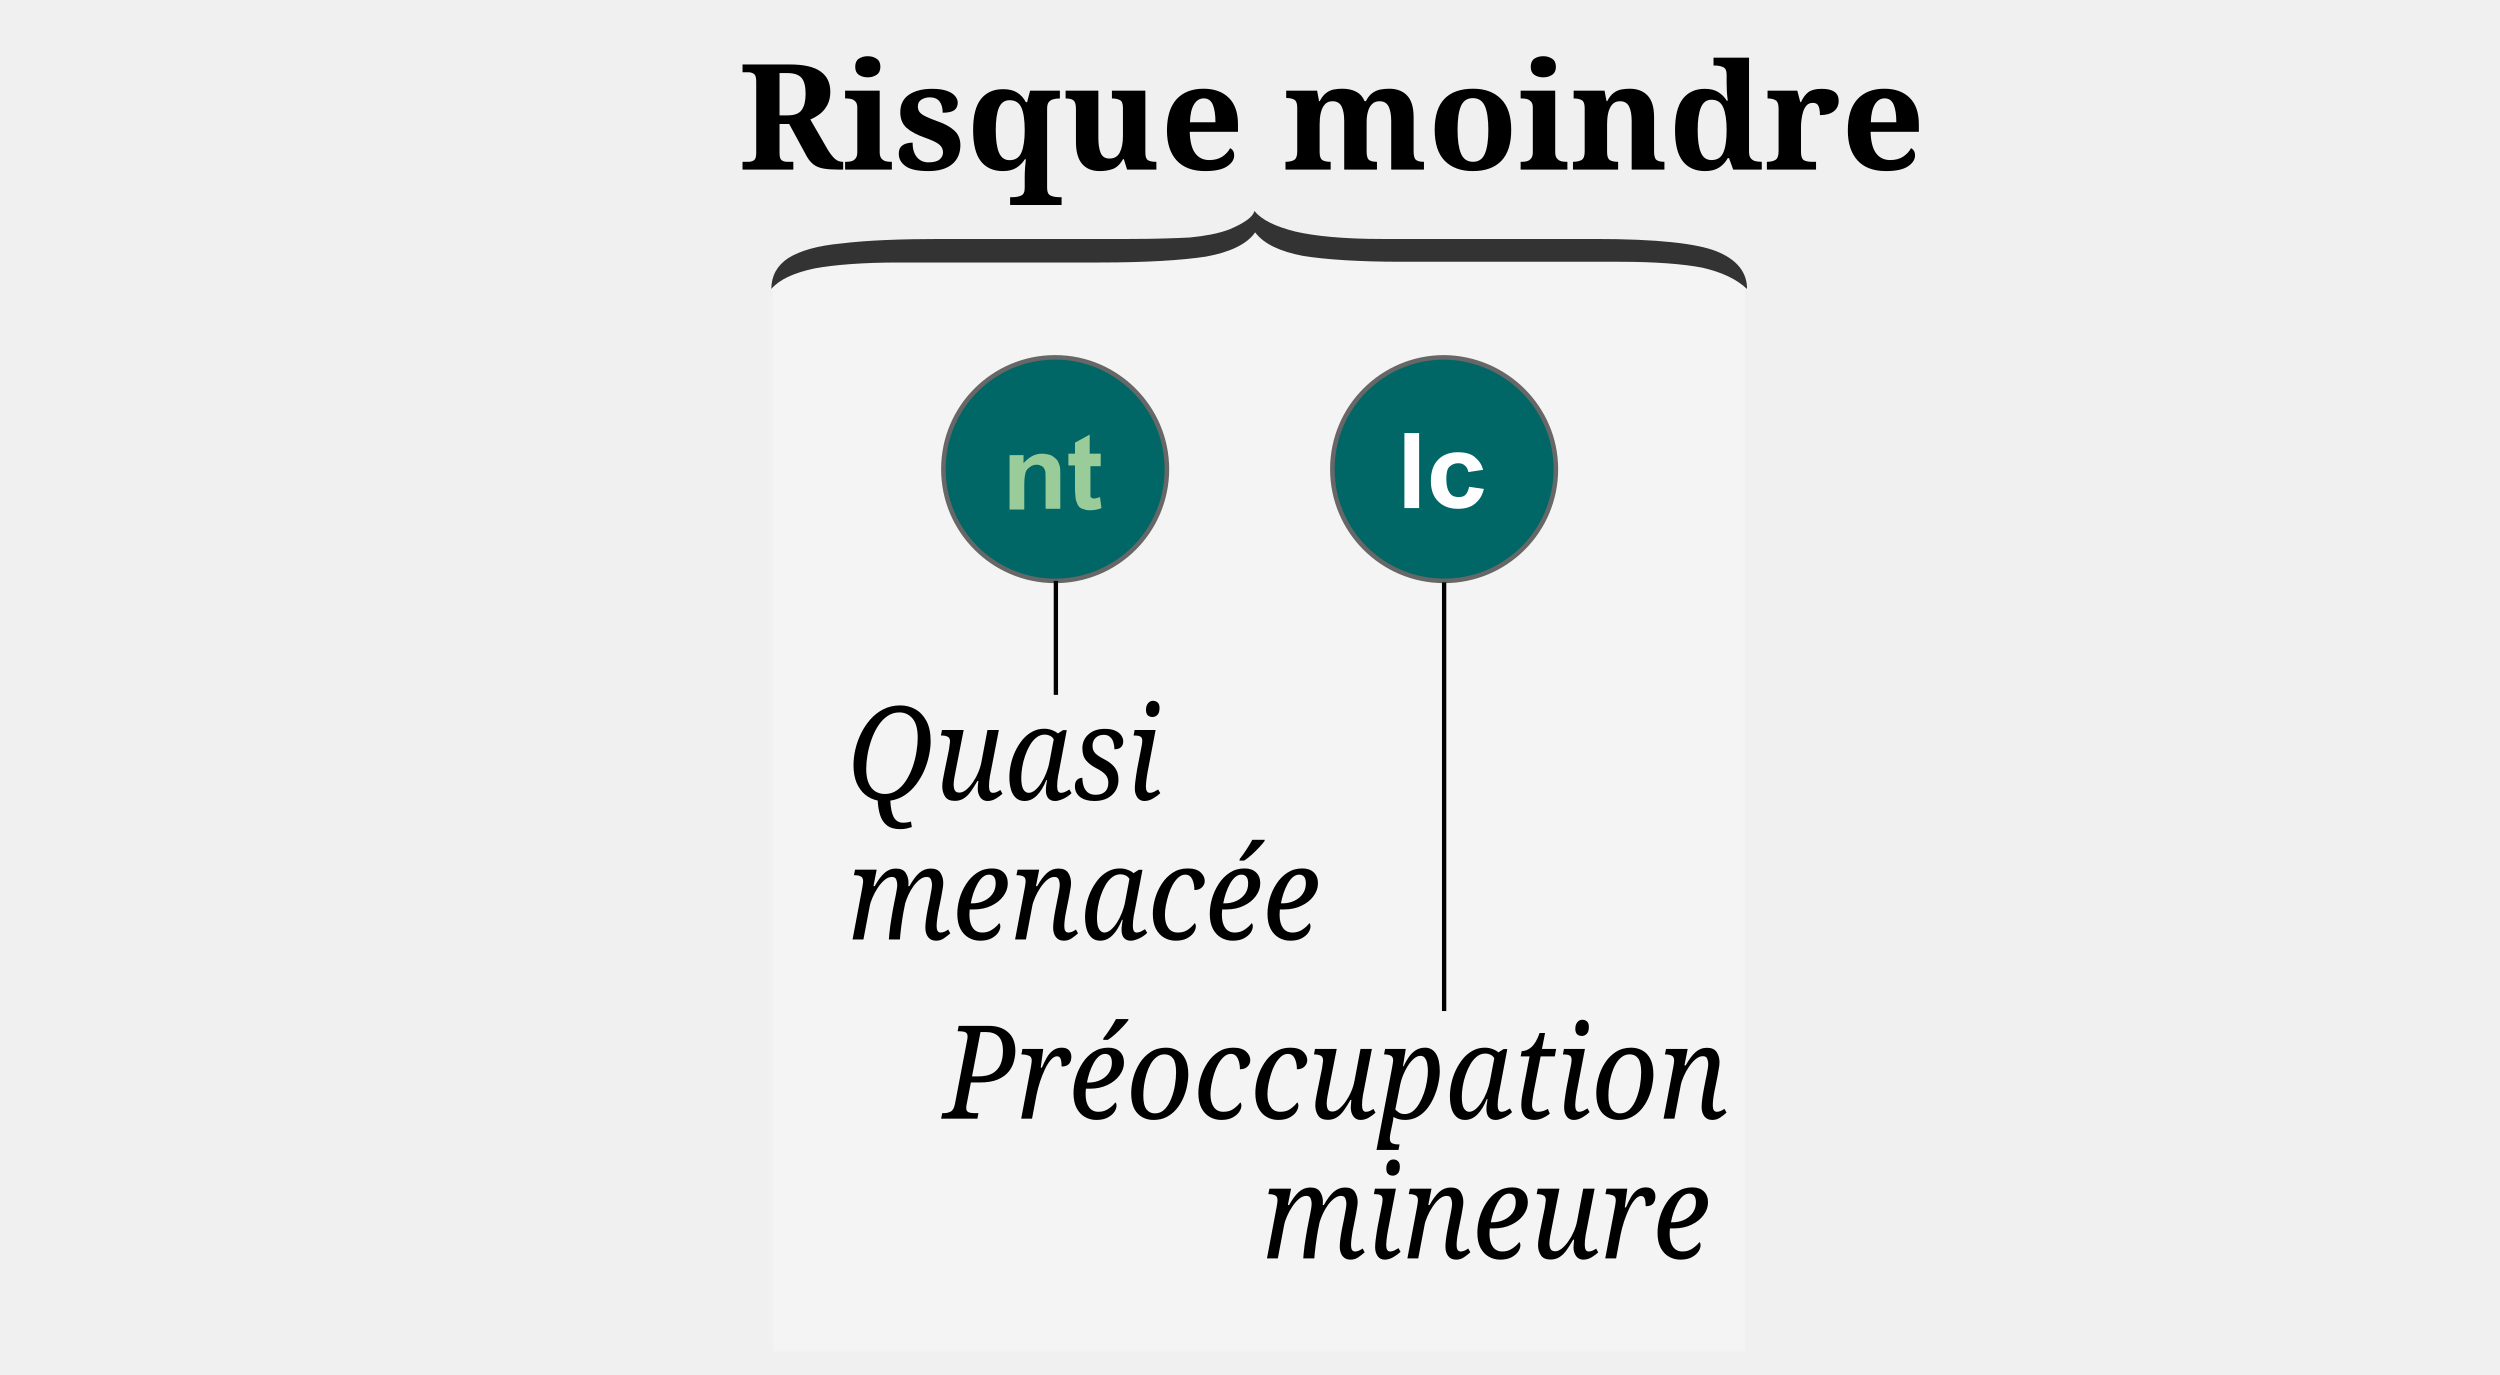
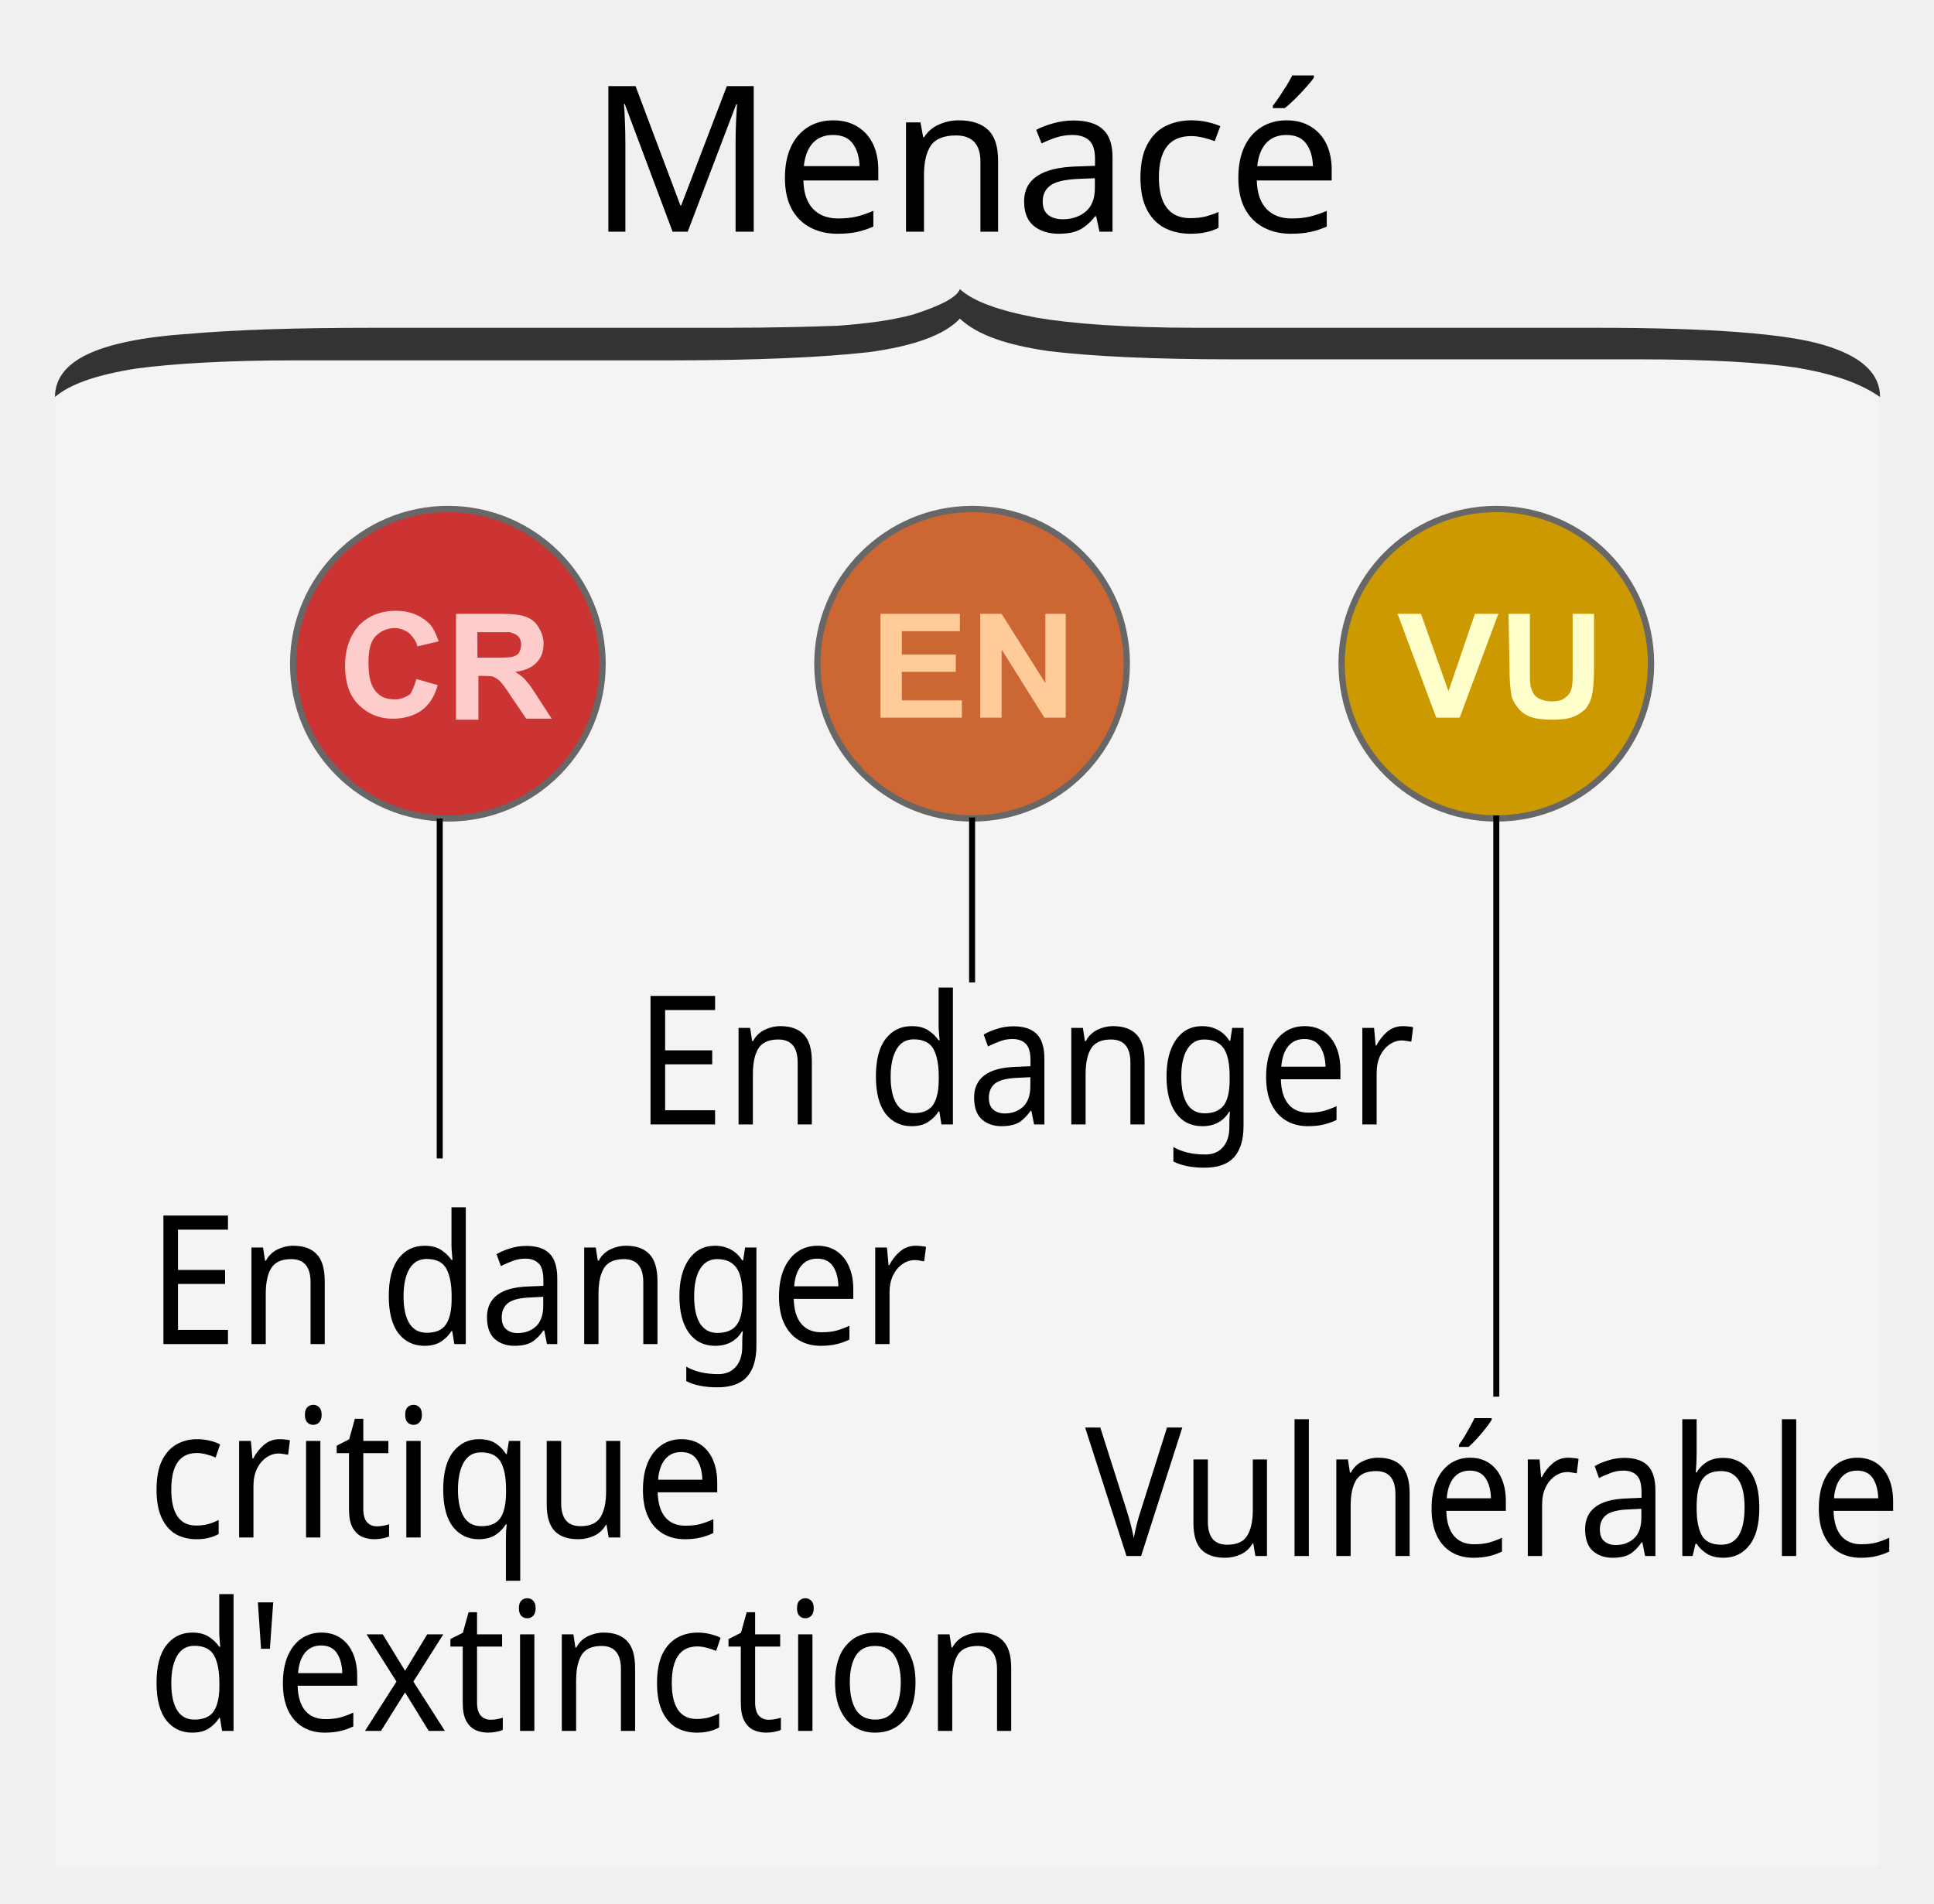
- <svg xmlns="http://www.w3.org/2000/svg" version="1.1" id="svg6218" x="0px" y="0px" viewBox="0 0 340 187" style="enable-background:new 0 0 340 187;" xml:space="preserve">
+ <svg xmlns="http://www.w3.org/2000/svg" version="1.1" id="svg6218" x="0px" y="0px" width="190px" height="187px" viewBox="0 0 190 187" style="enable-background:new 0 0 190 187;" xml:space="preserve">
  <style type="text/css">
- 	.st0{opacity:0.3;fill:#FFFFFF;}
+ 	.st0{opacity:0.3;fill:#FFFFFF;enable-background:new    ;}
	.st1{fill:#333333;}
- 	.st2{fill:#CC9900;stroke:#676767;stroke-width:0.617;stroke-linecap:round;stroke-miterlimit:3.673;}
- 	.st3{fill:#FFFFCC;}
- 	.st4{fill:#CC6633;stroke:#676767;stroke-width:0.617;stroke-linecap:round;stroke-miterlimit:3.673;}
- 	.st5{fill:#FFCC99;}
- 	.st6{fill:#CC3333;stroke:#676767;stroke-width:0.617;stroke-linecap:round;stroke-miterlimit:3.673;}
- 	.st7{fill:#FFCCCC;}
- 	.st8{fill:none;stroke:#000000;stroke-width:0.589;stroke-miterlimit:10;}
- 	.st9{stroke:#676767;stroke-width:0.617;stroke-linecap:round;stroke-miterlimit:3.673;}
- 	.st10{fill:#FFFFFF;}
- 	.st11{fill:#CC3333;}
- 	.st12{font-family:'Bebas+Neue', serif; font-style:italic;}
- 	.st13{font-size:17.681px;}
- 	.st14{fill:#006666;stroke:#676767;stroke-width:0.617;stroke-linecap:round;stroke-miterlimit:3.673;}
- 	.st15{fill:#99CC99;}
- 	.st16{font-family:'Bebas+Neue', serif;  font-weight:bold;}
- 	.st17{font-size:20.038px;}
+ 	.st2{font-family:'TimesNewRomanPS-ItalicMT';}
+ 	.st3{font-size:17.681px;}
+ 	.st4{fill:#CC9900;stroke:#676767;stroke-width:0.617;stroke-linecap:round;stroke-miterlimit:3.673;}
+ 	.st5{fill:#FFFFCC;}
+ 	.st6{fill:#CC6633;stroke:#676767;stroke-width:0.617;stroke-linecap:round;stroke-miterlimit:3.673;}
+ 	.st7{fill:#FFCC99;}
+ 	.st8{fill:#CC3333;stroke:#676767;stroke-width:0.617;stroke-linecap:round;stroke-miterlimit:3.673;}
+ 	.st9{fill:#FFCCCC;}
+ 	.st10{fill:none;stroke:#000000;stroke-width:0.589;stroke-miterlimit:10;}
+ 	.st11{font-family:'TimesNewRomanPS-BoldMT';}
+ 	.st12{font-size:20.038px;}
</style>
  <g>
-     <polygon class="st0" points="237.3,183.8 105.1,183.8 105.1,38.3 109.3,34.6 162.4,34.6 170.3,31.1 180.2,34.6 231.1,34.6    233.1,34.6 237.3,38.7  " />
-     <path id="JasmineUPC_bracket_00000183962092511342494420000008201908423333086639_" class="st1" d="M122.3,35.7   c-4.9,0-8.7,0.3-11.5,0.8c-2.8,0.6-4.8,1.5-5.9,2.8c0-1.8,0.8-3.2,2.3-4.2c1.6-1,4-1.7,7.3-2c3.3-0.4,7.8-0.6,13.4-0.6h25.7   c3.4,0,6.2-0.1,8.2-0.2c2-0.2,3.8-0.5,5.4-1.1c2.1-0.9,3.2-1.7,3.4-2.5c1,1.2,2.8,2.1,5.6,2.8c2.6,0.6,6.5,1,11.7,1h29.1   c8.3,0,13.8,0.6,16.5,1.7c2.7,1.1,4.1,2.8,4.1,5.1c-1.5-1.4-3.5-2.3-6.1-2.9c-2.6-0.5-6.4-0.8-11.3-0.8h-29.6   c-5.8,0-10.3-0.3-13.4-0.8c-3.1-0.6-5.3-1.6-6.5-3.2c-1.1,1.6-3.4,2.7-6.7,3.3c-3.3,0.5-8.1,0.8-14.4,0.8H122.3z" />
+     <polygon class="st0" points="184.5,183.4 5.5,183.4 5.5,38 10.1,34.3 86.2,34.3 94.1,30.8 103.9,34.3 177.9,34.3 179.8,34.3    184.5,38.8  " />
+     <path id="JasmineUPC_bracket" class="st1" d="M29,35.4c-6.6,0-11.8,0.3-15.6,0.8c-3.8,0.6-6.5,1.5-8,2.8c0-1.8,1.1-3.2,3.2-4.2   c2.1-1,5.4-1.7,9.9-2c4.5-0.4,10.5-0.6,18.1-0.6h34.7c4.6,0,8.3-0.1,11-0.2c2.7-0.2,5.2-0.5,7.4-1.1c2.8-0.9,4.3-1.7,4.6-2.5   c1.3,1.2,3.8,2.1,7.5,2.8c3.5,0.6,8.8,1,15.8,1h39.3c11.3,0,18.7,0.6,22.3,1.7c3.7,1.1,5.5,2.8,5.5,5.1c-2-1.4-4.7-2.3-8.3-2.9   c-3.5-0.5-8.6-0.8-15.2-0.8h-40c-7.9,0-13.9-0.3-18.1-0.8c-4.2-0.6-7.1-1.6-8.8-3.2c-1.5,1.6-4.5,2.7-9,3.3   c-4.5,0.5-10.9,0.8-19.5,0.8C65.7,35.4,29,35.4,29,35.4z" />
+     <text transform="matrix(0.9 0 0 1 106.6047 152.8531)" class="st2 st3">Vulnérable</text>
    <g>
-       <text transform="matrix(0.9 0 0 1 115.2463 108.7634)">
-         <tspan x="0" y="0" class="st12 st13">Quasi</tspan>
-         <tspan x="0" y="19" class="st12 st13">menacée</tspan>
-       </text>
+       <text transform="matrix(0.9 0 0 1 14.5071 132.0309)" class="st2 st3">En danger</text>
+       <text transform="matrix(0.9 0 0 1 14.5071 151.0309)" class="st2 st3">critique</text>
+       <text transform="matrix(0.9 0 0 1 14.5071 170.0309)" class="st2 st3">d'extinction</text>
+     </g>
+     <text transform="matrix(0.9 0 0 1 62.3625 110.4566)" class="st2 st3">En danger</text>
+     <g>
+       <g>
+         <path id="path13412" class="st4" d="M162.2,65.2c0,8.4-6.8,15.2-15.2,15.2s-15.2-6.8-15.2-15.2S138.6,50,147,50     S162.2,56.8,162.2,65.2z" />
+         <path id="text13426" class="st5" d="M141.1,70.5l-3.8-10.2h2.3l2.7,7.6l2.6-7.6h2.3l-3.8,10.2H141.1z M148.2,60.3h2.1v5.5     c0,0.9,0,1.4,0.1,1.7c0.1,0.4,0.3,0.8,0.6,1s0.8,0.4,1.4,0.4s1.1-0.1,1.4-0.4c0.3-0.2,0.5-0.5,0.6-0.9s0.1-0.9,0.1-1.7v-5.6h2.1     v5.4c0,1.2-0.1,2.1-0.2,2.6s-0.3,0.9-0.6,1.3c-0.3,0.3-0.7,0.6-1.2,0.8c-0.5,0.2-1.2,0.3-2,0.3c-1,0-1.8-0.1-2.3-0.3     c-0.5-0.2-0.9-0.5-1.2-0.9c-0.3-0.4-0.5-0.7-0.6-1.1c-0.1-0.6-0.2-1.4-0.2-2.6L148.2,60.3L148.2,60.3z" />
+       </g>
+       <g>
+         <path id="path13410" class="st6" d="M110.7,65.2c0,8.4-6.8,15.2-15.2,15.2s-15.2-6.8-15.2-15.2S87.2,50,95.5,50     C103.9,50,110.7,56.8,110.7,65.2z" />
+         <path id="text13430" class="st7" d="M86.5,70.5V60.3h7.8V62h-5.7v2.3h5.3V66h-5.3v2.8h5.9v1.7H86.5z M96.3,70.5V60.3h2.1l4.3,6.8     v-6.8h2v10.2h-2.1l-4.2-6.7v6.7H96.3z" />
+       </g>
+       <g>
+         <path id="path13408" class="st8" d="M59.2,65.2c0,8.4-6.8,15.2-15.2,15.2s-15.2-6.8-15.2-15.2S35.7,50,44,50     C52.4,50,59.2,56.8,59.2,65.2z" />
+         <path id="text13442" class="st9" d="M40.9,66.7l2.1,0.6c-0.3,1.1-0.8,1.9-1.6,2.5c-0.7,0.5-1.7,0.8-2.8,0.8     c-1.4,0-2.5-0.5-3.4-1.4s-1.3-2.2-1.3-3.8c0-1.7,0.5-3,1.4-4c0.9-0.9,2.1-1.4,3.6-1.4c1.3,0,2.3,0.4,3.1,1.1     c0.5,0.4,0.8,1.1,1.1,1.9L41,63.5c-0.1-0.5-0.4-0.9-0.8-1.3c-0.4-0.3-0.9-0.5-1.4-0.5c-0.8,0-1.4,0.3-1.9,0.8s-0.7,1.4-0.7,2.6     c0,1.3,0.2,2.2,0.7,2.8s1.1,0.8,1.9,0.8c0.6,0,1-0.2,1.5-0.5C40.4,68,40.7,67.5,40.9,66.7L40.9,66.7z M44.8,70.5V60.3h4.5     c1.1,0,1.9,0.1,2.4,0.3s0.9,0.5,1.2,1s0.5,1,0.5,1.6c0,0.8-0.2,1.4-0.7,1.9s-1.2,0.8-2.1,0.9c0.5,0.3,0.8,0.5,1.1,0.9     c0.3,0.3,0.7,0.9,1.2,1.7l1.3,2h-2.5l-1.5-2.2c-0.5-0.8-0.9-1.3-1.1-1.5c-0.2-0.2-0.4-0.3-0.6-0.4c-0.2-0.1-0.6-0.1-1.1-0.1H47     v4.3h-2.2V70.5z M46.9,64.6h1.6c1,0,1.7,0,1.9-0.1c0.3-0.1,0.5-0.2,0.6-0.4s0.2-0.5,0.2-0.8s-0.1-0.6-0.3-0.8s-0.5-0.3-0.8-0.4     c-0.2,0-0.7,0-1.5,0h-1.7V64.6z" />
+       </g>
+       <line class="st10" x1="147" y1="80.1" x2="147" y2="137.2" />
+       <line class="st10" x1="43.2" y1="80.4" x2="43.2" y2="113.8" />
+       <line class="st10" x1="95.5" y1="96.5" x2="95.5" y2="80.3" />
    </g>
    <g>
-       <text transform="matrix(0.9 0 0 1 128.3137 152.1404)">
-         <tspan x="0" y="0" class="st12 st13">Préoccupation</tspan>
-         <tspan x="48.1" y="19" class="st12 st13">mineure</tspan>
-       </text>
-     </g>
-     <g>
-       <g>
-         <path id="path13414" class="st14" d="M158.7,63.8c0,8.4-6.8,15.2-15.2,15.2s-15.2-6.8-15.2-15.2s6.8-15.2,15.2-15.2     S158.7,55.5,158.7,63.8z" />
-         <path id="text1899" class="st15" d="M144.2,69.2h-2v-3.8c0-0.8,0-1.3-0.1-1.5c-0.1-0.2-0.2-0.4-0.4-0.5c-0.2-0.1-0.4-0.2-0.7-0.2     c-0.3,0-0.7,0.1-0.9,0.3c-0.3,0.2-0.5,0.4-0.6,0.7c-0.1,0.3-0.2,0.9-0.2,1.7v3.4h-2v-7.4h1.9v1.1c0.7-0.8,1.5-1.3,2.5-1.3     c0.4,0,0.9,0.1,1.2,0.2c0.4,0.2,0.6,0.4,0.8,0.6c0.2,0.2,0.3,0.5,0.4,0.8c0.1,0.3,0.1,0.7,0.1,1.3V69.2z M149.7,61.8v1.6h-1.4v3     c0,0.6,0,1,0,1.1c0,0.1,0.1,0.2,0.2,0.2c0.1,0.1,0.2,0.1,0.3,0.1c0.2,0,0.5-0.1,0.8-0.2l0.2,1.5c-0.5,0.2-1,0.3-1.6,0.3     c-0.4,0-0.7-0.1-1-0.2c-0.3-0.1-0.5-0.3-0.6-0.5c-0.1-0.2-0.2-0.4-0.3-0.8c0-0.2-0.1-0.7-0.1-1.4v-3.2h-0.9v-1.6h0.9v-1.5l2-1.1     v2.6H149.7z" />
-       </g>
-       <g>
-         <path id="path2072" class="st14" d="M211.6,63.8c0,8.4-6.8,15.2-15.2,15.2c-8.4,0-15.2-6.8-15.2-15.2s6.8-15.2,15.2-15.2     C204.8,48.7,211.6,55.5,211.6,63.8z" />
-         <path id="text3021" class="st10" d="M191,69.2V58.9h2v10.2H191z M201.7,63.9l-2,0.3c-0.1-0.4-0.2-0.7-0.5-0.9     c-0.2-0.2-0.5-0.3-0.9-0.3c-0.5,0-0.9,0.2-1.2,0.5c-0.3,0.3-0.4,0.9-0.4,1.7c0,0.9,0.2,1.5,0.5,1.9s0.7,0.5,1.2,0.5     c0.4,0,0.7-0.1,0.9-0.3c0.2-0.2,0.4-0.6,0.5-1.1l2,0.3c-0.2,0.9-0.6,1.5-1.2,2c-0.6,0.5-1.4,0.7-2.3,0.7c-1.1,0-2-0.3-2.7-1     c-0.7-0.7-1-1.6-1-2.8c0-1.2,0.3-2.2,1-2.9c0.7-0.7,1.6-1,2.7-1c0.9,0,1.7,0.2,2.2,0.6C201.1,62.6,201.5,63.1,201.7,63.9     L201.7,63.9z" />
-       </g>
-       <line class="st8" x1="143.6" y1="79" x2="143.6" y2="94.5" />
-       <line class="st8" x1="196.4" y1="137.5" x2="196.4" y2="79.2" />
-     </g>
-     <g>
-       <text transform="matrix(1 0 0 1 100.423 23.0652)" class="st16 st17">Risque moindre</text>
+       <text transform="matrix(1 0 0 1 57.8281 22.7586)" class="st11 st12">Menacé</text>
    </g>
  </g>
</svg>
